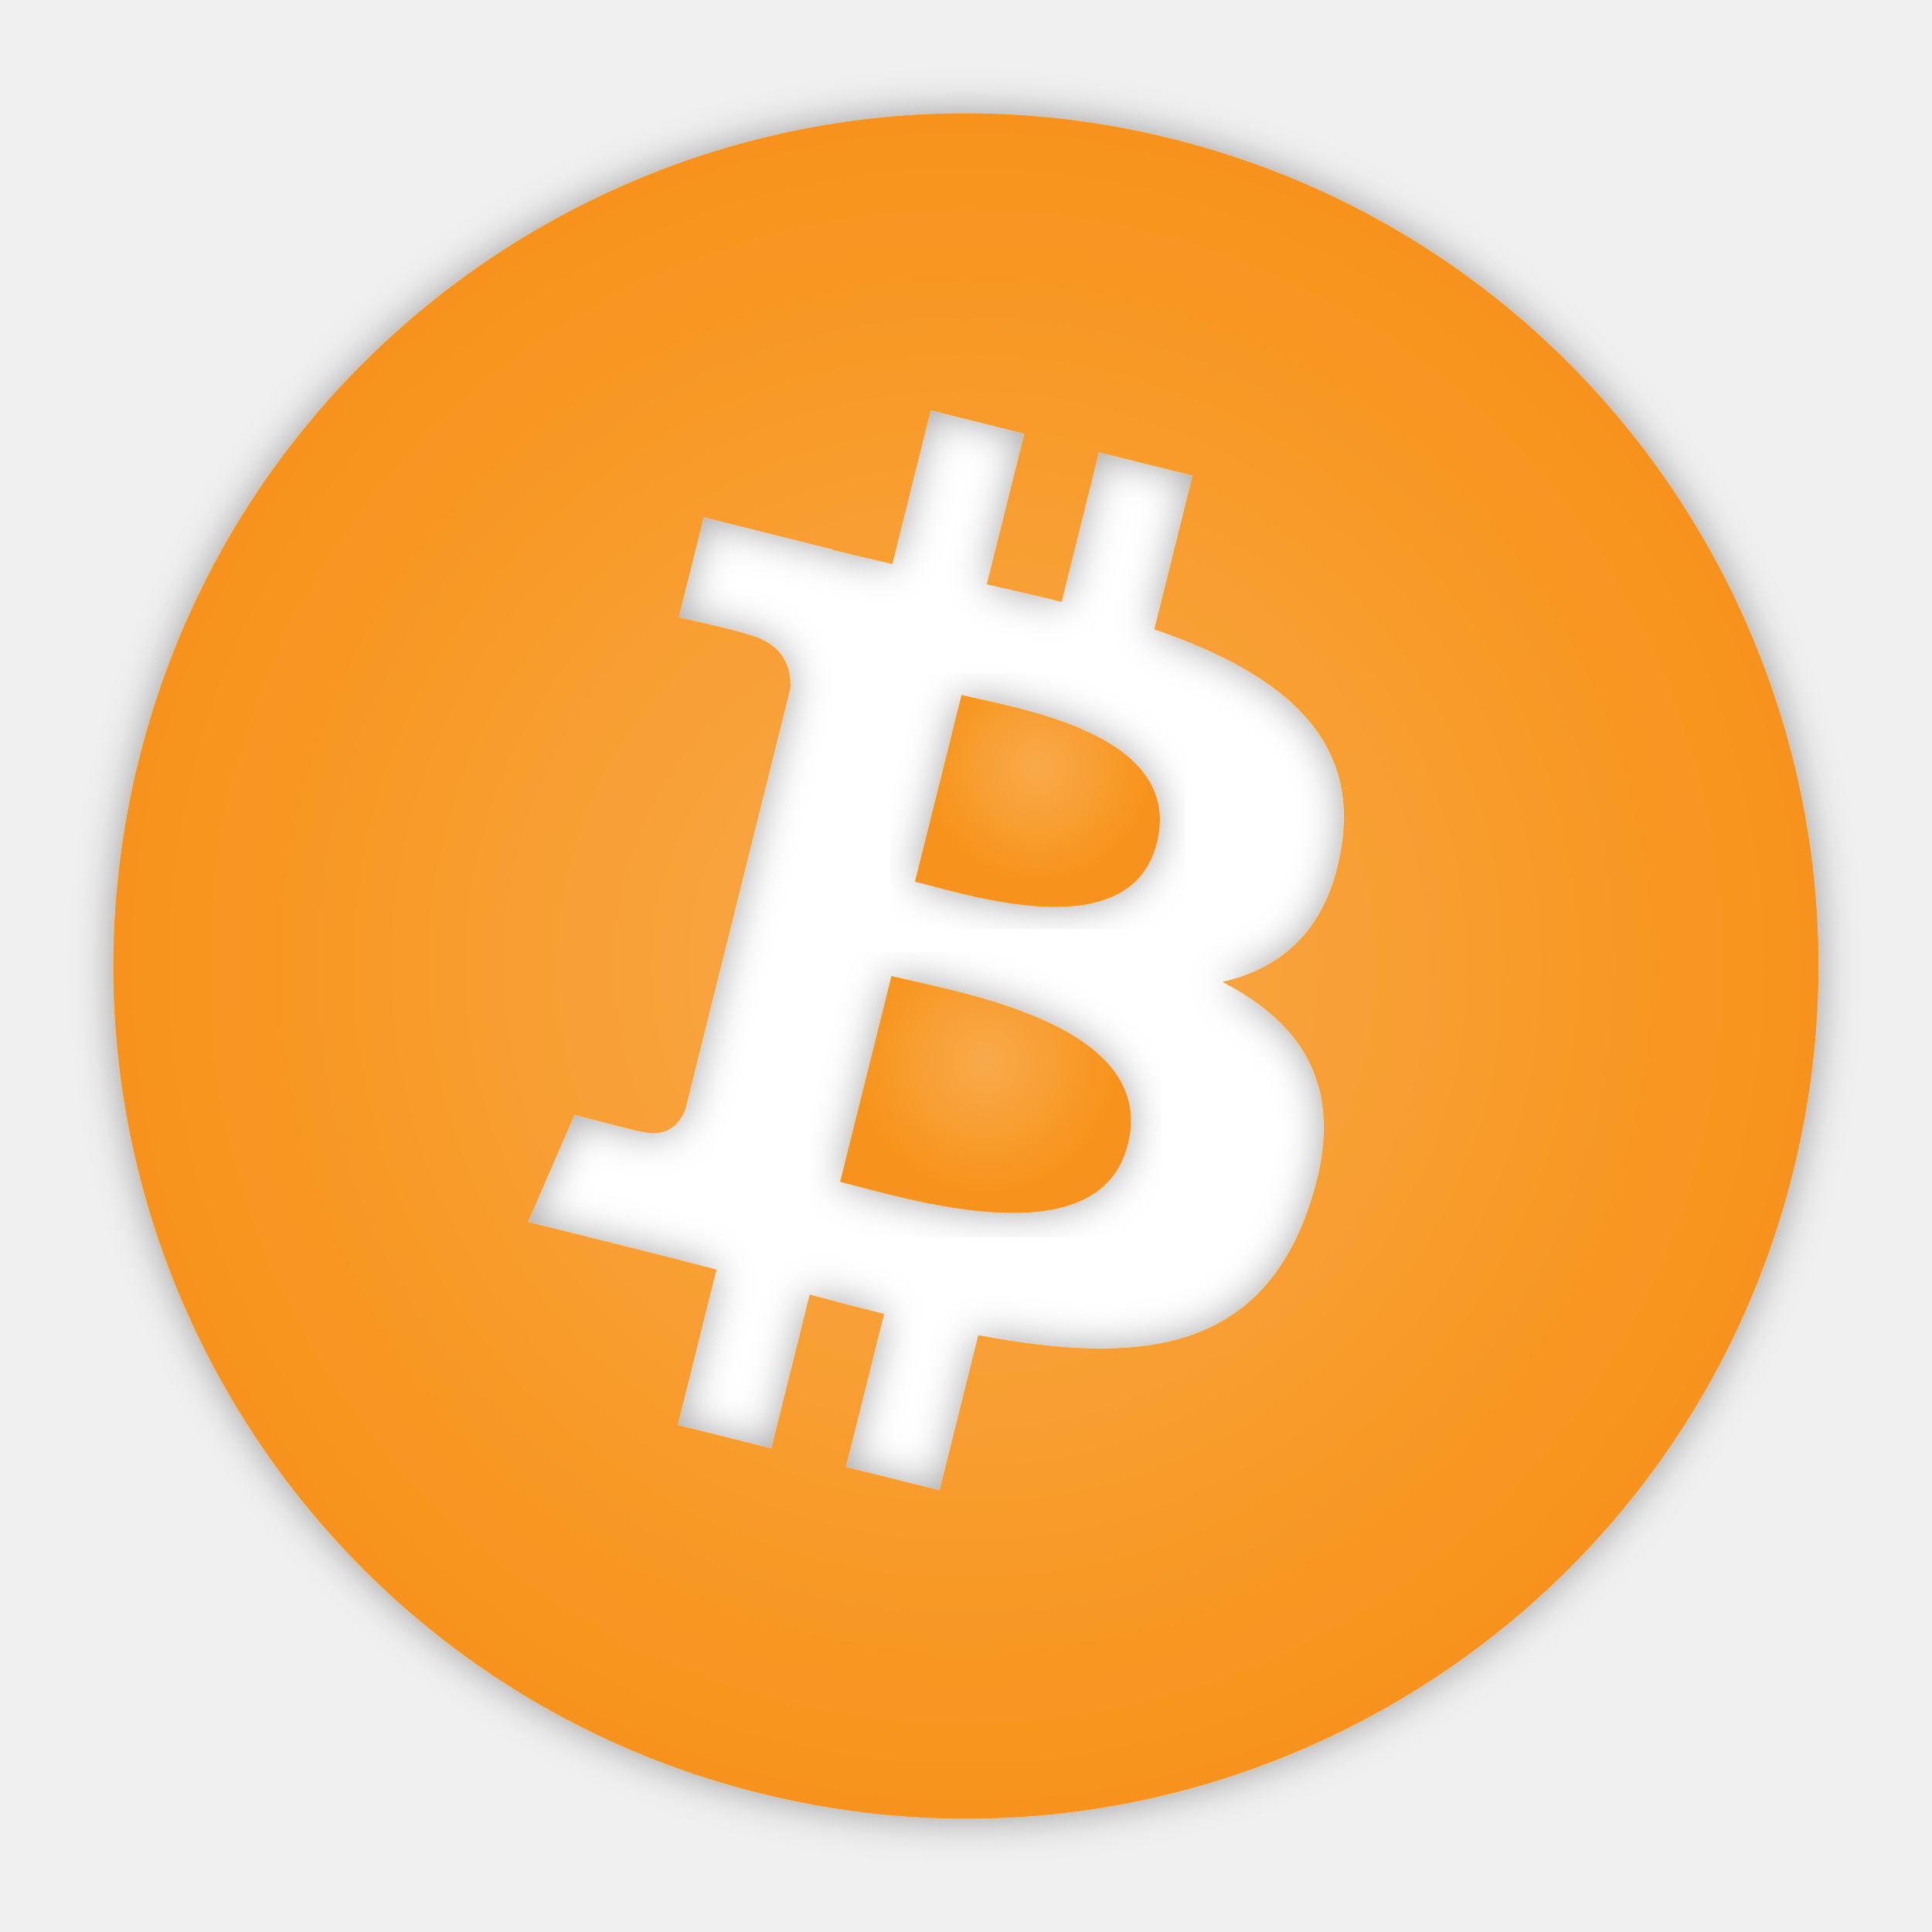
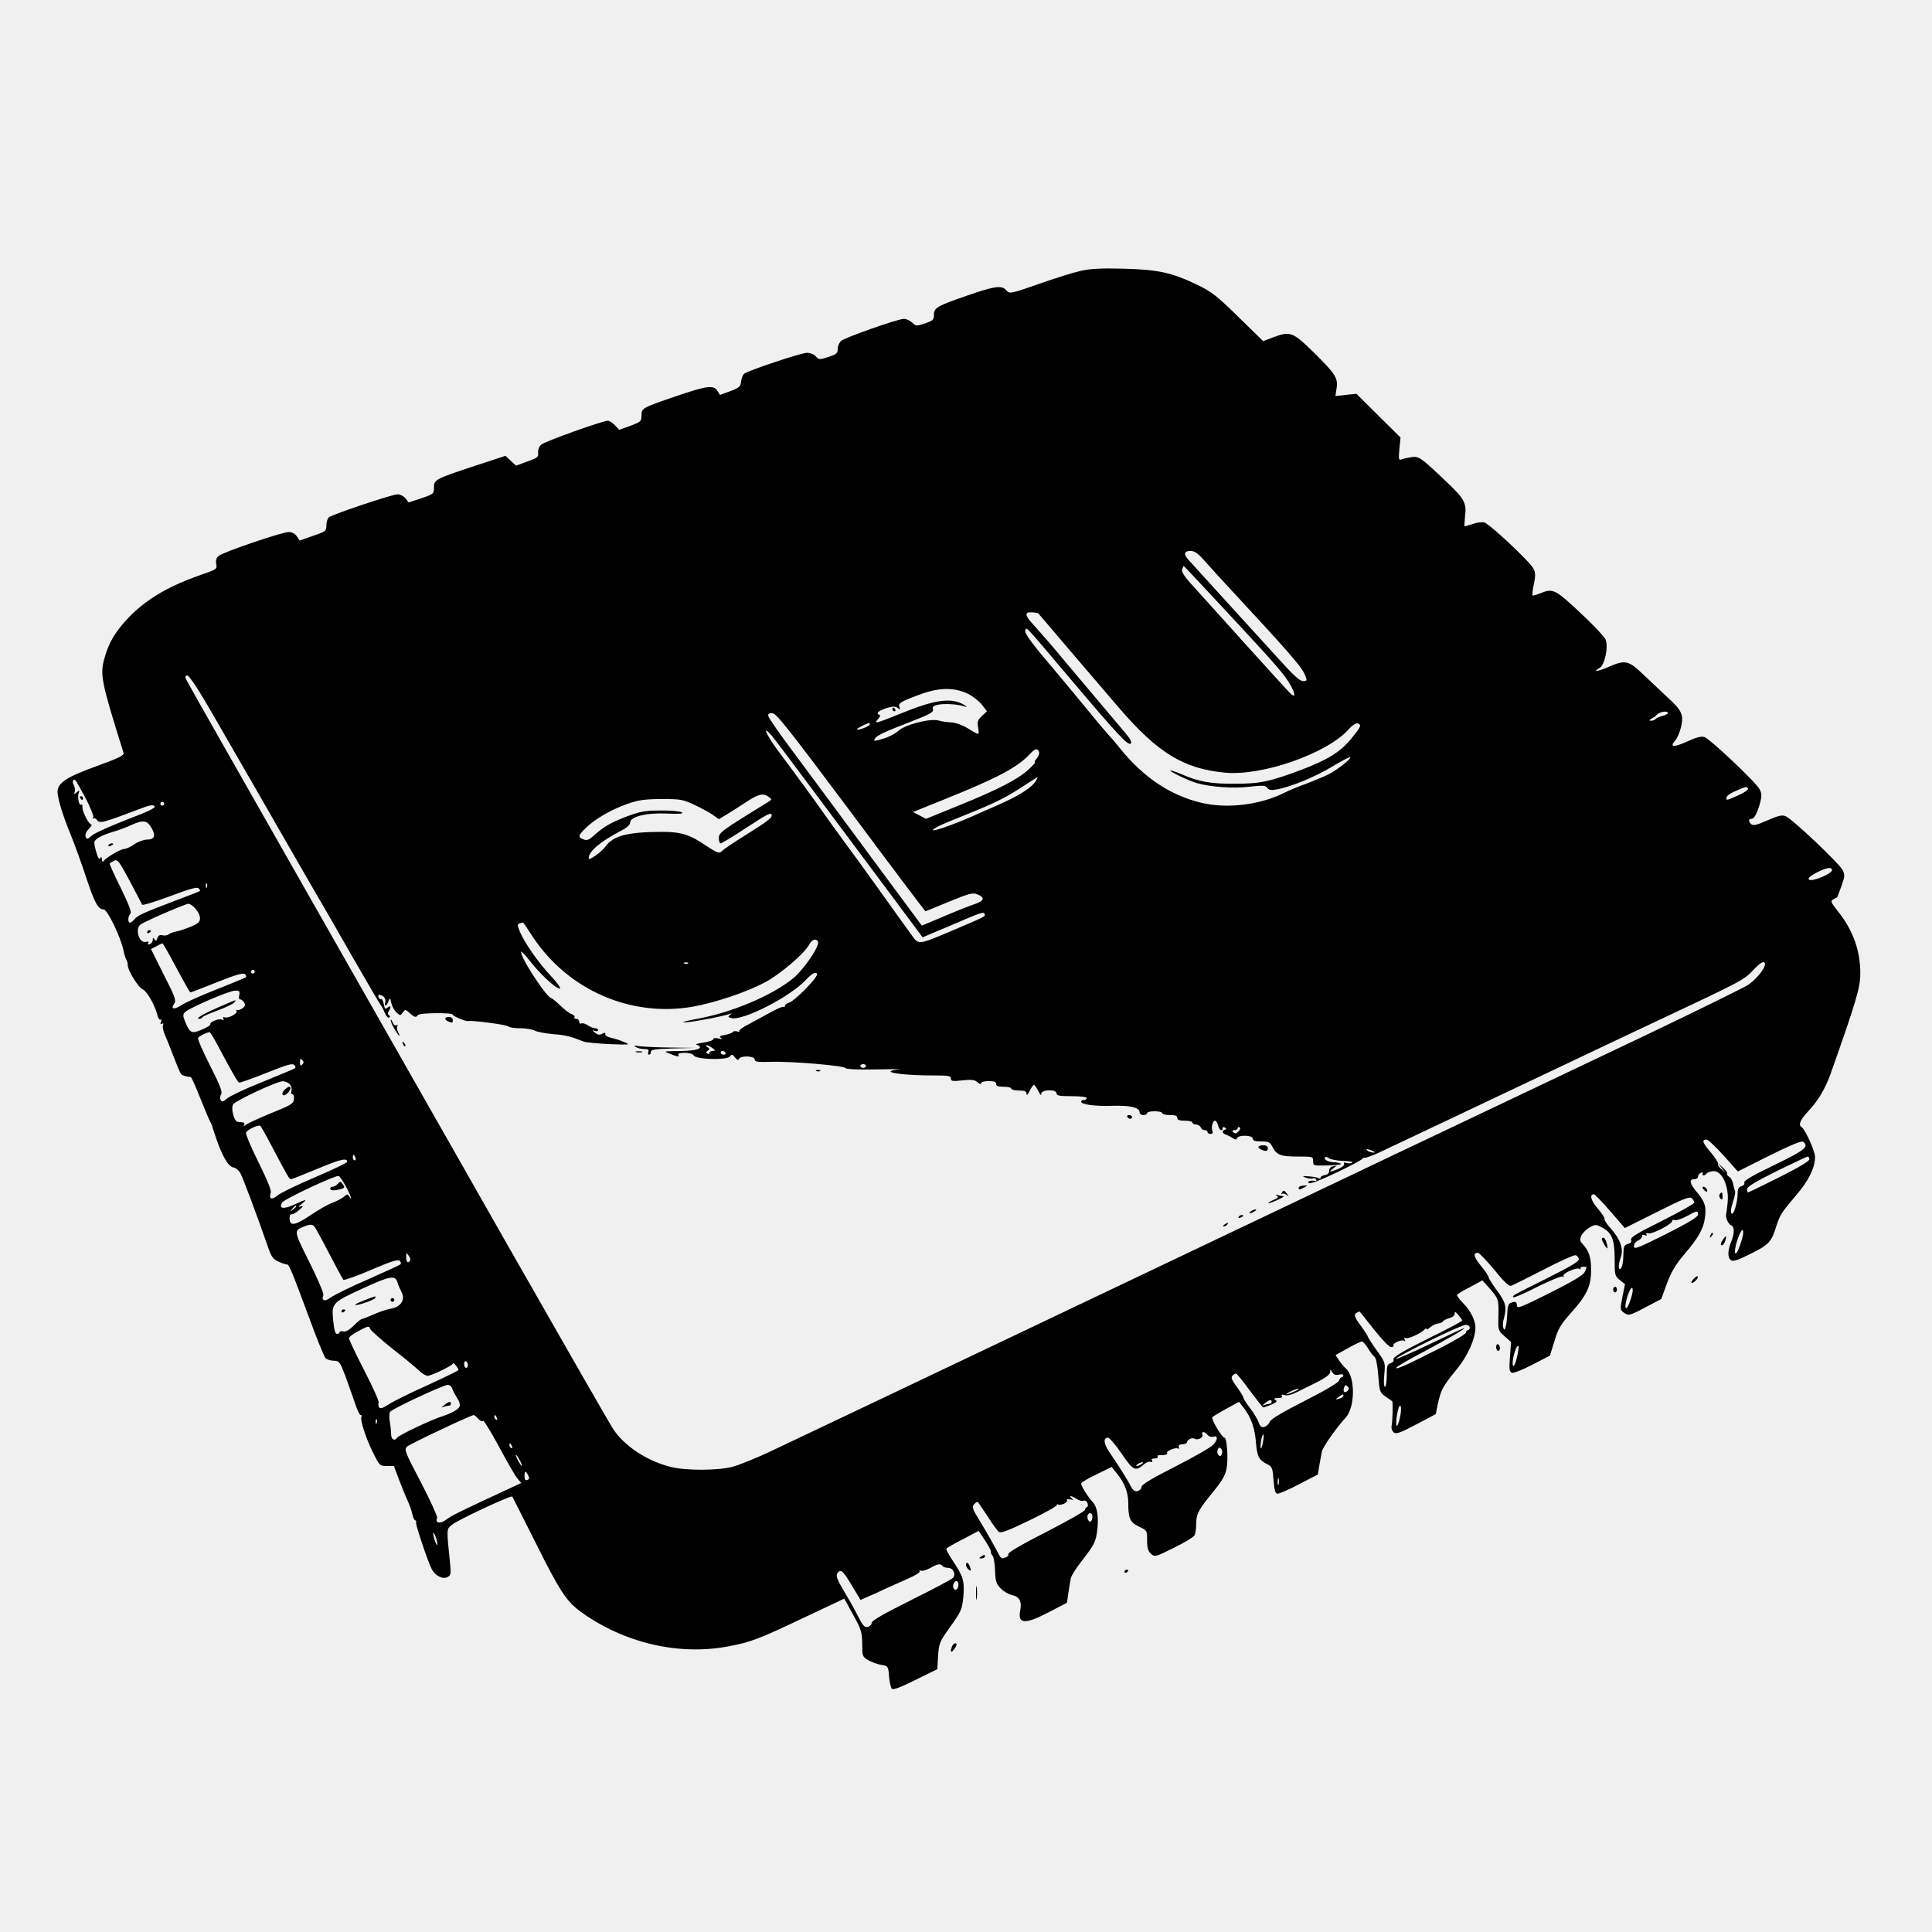
- <svg xmlns="http://www.w3.org/2000/svg" version="1.1" id="svg2" x="0px" y="0px" width="1024px" height="1024px" viewBox="-34 -34 580 580" enable-background="new 0 0 1024 1024" xml:space="preserve">
-   <filter id="dropShadowAlpha">
-     <feColorMatrix result="matrixOut" in="SourceAlpha" type="saturate" values="0.1" />
-     <feGaussianBlur in="matrixOut" result="blur-out" stdDeviation="6" />
-     <feColorMatrix in="blur-out" result="color-out" type="matrix" values="0 0 0 0   0                 0 0 0 0   0                  0 0 0 0   0                  0 0 0 0.35 0" />
-     <feBlend in="SourceGraphic" in2="color-out" mode="normal" />
-   </filter>
-   <g>
-     <circle cx="255" cy="255" r="200" stroke-width="2" fill="white" />
-     <radialGradient id="innerBtop" cx="277.49" cy="196.441" r="34.397" gradientUnits="userSpaceOnUse">
-       <stop offset="0" style="stop-color:#F9AA4B" />
-       <stop offset="1" style="stop-color:#F7931A" />
-     </radialGradient>
-     <path fill="url(#innerBtop)" filter="url(#dropShadowAlpha)" d="M254.647,174.6l-13.983,56.08c15.855,3.951,64.735,20.071,72.656-11.656    C321.568,185.928,270.503,178.552,254.647,174.6z" />
-     <radialGradient id="innerBbottom" cx="261.915" cy="284.567" r="39.838" gradientUnits="userSpaceOnUse">
-       <stop offset="0" style="stop-color:#F9AA4B" />
-       <stop offset="1" style="stop-color:#F7931A" />
-     </radialGradient>
-     <path fill="url(#innerBbottom)" filter="url(#dropShadowAlpha)" d="M233.608,258.984l-15.425,61.832c19.04,4.729,77.769,23.584,86.448-11.296    C313.703,273.144,252.647,263.736,233.608,258.984z" />
-     <radialGradient id="coinShape" cx="256.028" cy="256.003" r="255.988" gradientUnits="userSpaceOnUse">
-       <stop offset="0" style="stop-color:#F9AA4B" />
-       <stop offset="1" style="stop-color:#F7931A" />
-     </radialGradient>
-     <path fill="url(#coinShape)" filter="url(#dropShadowAlpha)" d="M317.871,7.656c-137.12-34.192-276.024,49.28-310.2,186.44    c-34.208,137.136,49.256,276.048,186.36,310.24c137.16,34.199,276.063-49.265,310.256-186.408    C538.479,180.776,455.023,41.848,317.871,7.656z M368.807,219.528c-3.688,24.936-17.512,37.008-35.864,41.24    c25.2,13.12,38.024,33.239,25.809,68.12c-15.16,43.319-51.176,46.976-99.072,37.912l-11.624,46.584l-28.088-7l11.472-45.96    c-7.279-1.809-14.72-3.729-22.384-5.809l-11.512,46.177l-28.056-7l11.624-46.673c-6.561-1.68-13.225-3.464-20.024-5.168    l-36.552-9.111l13.943-32.152c0,0,20.696,5.504,20.416,5.096c7.952,1.969,11.48-3.216,12.872-6.672l18.368-73.64l0.048-0.2    l13.104-52.568c0.344-5.968-1.712-13.496-13.088-16.336c0.439-0.296-20.4-5.072-20.4-5.072l7.472-30l38.736,9.673l-0.032,0.144    c5.824,1.448,11.824,2.824,17.937,4.216L245.423,89.2l28.072,7l-11.28,45.224c7.536,1.721,15.12,3.456,22.504,5.297l11.2-44.929    l28.088,7l-11.504,46.145C347.967,167.152,373.904,185.464,368.807,219.528z" />
+ <svg xmlns="http://www.w3.org/2000/svg" version="1.0" width="1024pt" height="1024pt" viewBox="0 0 1024 1024" preserveAspectRatio="xMidYMid meet">
+   <g transform="translate(0,1024) scale(0.1,-0.1)" fill="#000000" stroke="none">
+     <path d="M5727 8804 c-37 -8 -137 -39 -221 -69 -151 -53 -155 -53 -172 -34 -25 28 -58 24 -206 -27 -162 -56 -178 -65 -178 -103 0 -26 -6 -31 -47 -45 -45 -15 -48 -15 -68 4 -12 11 -31 20 -44 20 -32 0 -313 -99 -333 -117 -10 -9 -18 -28 -18 -43 0 -23 -7 -28 -49 -42 -47 -15 -51 -15 -67 3 -9 11 -30 19 -47 19 -31 0 -312 -94 -333 -111 -7 -6 -14 -24 -16 -41 -3 -27 -9 -33 -57 -51 l-55 -20 -14 22 c-21 31 -54 27 -216 -28 -184 -63 -186 -64 -186 -104 0 -30 -4 -33 -59 -54 l-59 -21 -23 24 c-12 13 -29 24 -37 24 -28 0 -336 -110 -354 -127 -11 -9 -17 -27 -16 -42 3 -23 -3 -28 -57 -47 l-60 -22 -28 26 -28 26 -162 -53 c-211 -70 -217 -73 -217 -115 0 -33 -2 -35 -67 -57 l-67 -22 -17 22 c-9 11 -28 21 -42 21 -28 0 -345 -106 -364 -122 -7 -6 -13 -25 -13 -42 0 -30 -3 -33 -71 -56 l-71 -25 -15 23 c-10 14 -26 22 -43 22 -36 0 -350 -107 -372 -127 -12 -10 -15 -24 -12 -43 6 -26 3 -28 -87 -59 -171 -60 -286 -129 -380 -227 -67 -71 -102 -129 -124 -208 -27 -91 -19 -127 100 -507 4 -12 -25 -27 -141 -69 -152 -55 -197 -83 -208 -124 -7 -28 21 -125 71 -246 19 -47 55 -145 79 -219 45 -136 64 -171 93 -171 20 0 91 -146 106 -220 4 -19 10 -39 14 -45 4 -5 8 -19 8 -31 2 -31 56 -118 81 -129 22 -10 64 -84 77 -138 4 -15 11 -24 16 -21 5 3 6 -3 2 -12 -4 -12 -3 -15 5 -10 8 4 10 2 6 -8 -3 -8 1 -30 9 -48 8 -18 29 -71 47 -118 18 -47 36 -89 40 -93 6 -7 25 -13 51 -16 4 -1 26 -49 49 -108 24 -60 48 -117 54 -128 6 -11 11 -22 11 -25 0 -3 11 -34 23 -70 32 -92 63 -144 90 -148 12 -2 29 -16 37 -32 14 -26 92 -235 147 -394 17 -49 26 -61 57 -74 20 -9 39 -15 43 -14 9 2 28 -43 113 -273 42 -115 83 -216 90 -223 6 -7 26 -14 43 -14 30 -1 33 -5 61 -77 15 -42 38 -106 51 -144 12 -37 26 -67 31 -67 6 0 8 -4 5 -8 -9 -15 21 -109 59 -187 37 -74 38 -75 75 -75 l38 0 27 -73 c15 -39 36 -91 47 -114 10 -23 21 -54 24 -70 3 -15 9 -30 15 -31 5 -2 7 -7 4 -11 -4 -8 64 -213 84 -249 18 -34 58 -54 82 -41 18 9 20 17 15 67 -20 197 -20 185 10 211 27 23 312 157 319 149 1 -1 58 -113 125 -247 126 -253 163 -310 240 -365 229 -165 518 -232 781 -182 118 22 162 39 404 154 l210 99 47 -86 c43 -78 47 -92 48 -154 0 -64 1 -68 31 -86 17 -10 48 -21 68 -25 38 -6 39 -6 43 -61 3 -31 9 -60 15 -66 7 -7 47 8 125 47 l116 57 4 71 c5 68 8 75 66 156 57 80 61 89 68 157 7 83 0 107 -57 192 -21 31 -35 59 -33 63 3 4 42 27 88 50 l83 44 34 -51 c18 -27 32 -54 31 -59 -2 -4 2 -14 9 -22 6 -7 12 -43 13 -79 2 -56 6 -69 30 -94 15 -16 43 -32 62 -36 37 -7 51 -34 41 -83 -14 -70 27 -72 148 -9 l100 52 8 55 c5 30 10 65 13 76 2 12 28 53 57 90 69 89 75 101 83 167 8 67 -1 122 -24 145 -22 22 -62 86 -62 99 0 5 36 27 81 48 l81 40 31 -39 c38 -48 57 -97 57 -152 0 -82 9 -102 56 -125 44 -21 44 -21 44 -73 0 -41 5 -57 20 -71 20 -18 23 -18 121 31 56 27 105 57 110 66 5 9 9 36 9 60 0 54 12 76 90 171 48 59 65 88 71 124 10 51 2 163 -11 163 -14 0 -73 101 -64 109 5 5 39 25 75 45 l66 36 26 -33 c39 -52 58 -106 64 -184 6 -75 16 -93 66 -117 19 -10 23 -22 27 -81 4 -52 9 -70 20 -72 8 -1 60 21 115 50 l100 52 8 50 c5 28 11 60 13 71 4 23 78 128 126 180 50 53 52 212 4 258 -13 11 -30 33 -40 47 l-17 27 65 36 c35 20 69 36 74 36 6 0 21 -17 33 -37 13 -21 28 -41 35 -45 7 -5 15 -46 19 -98 7 -86 8 -91 39 -112 17 -12 33 -23 35 -25 5 -3 2 -100 -3 -130 -3 -12 2 -27 11 -35 13 -10 32 -4 119 42 l104 55 11 55 c16 73 26 92 98 180 61 74 101 164 101 225 0 37 -27 90 -65 128 -20 20 -34 40 -32 44 3 5 34 24 70 42 l64 35 34 -38 c51 -57 53 -64 51 -149 -2 -78 -2 -79 32 -109 l35 -31 -6 -78 c-5 -66 -3 -79 10 -85 9 -3 56 15 109 43 l93 48 24 77 c20 67 33 88 88 150 84 93 107 143 106 229 0 66 -11 98 -44 135 -16 17 -17 24 -7 46 7 14 27 33 44 43 29 16 34 16 63 0 54 -27 69 -64 69 -167 0 -87 1 -91 27 -112 l28 -22 -14 -68 c-12 -64 -12 -69 6 -82 26 -19 30 -19 120 29 l80 42 30 82 c22 60 45 99 88 150 77 89 106 140 113 196 9 61 1 87 -41 137 -40 47 -44 70 -15 70 11 0 20 6 20 14 0 8 7 17 16 20 8 3 12 2 9 -4 -3 -6 -2 -10 4 -10 5 0 12 4 15 9 3 5 17 11 31 13 49 10 90 -75 82 -165 -3 -29 -7 -57 -8 -62 -5 -17 11 -53 26 -59 19 -7 19 -44 0 -89 -18 -45 -19 -81 -2 -95 10 -9 29 -4 73 17 123 58 140 73 164 147 25 78 26 79 110 179 66 76 100 146 100 203 0 31 -52 146 -71 158 -19 11 -8 38 34 83 53 56 91 120 119 198 136 385 158 458 158 533 0 124 -39 231 -121 333 -36 46 -38 52 -22 60 10 6 19 11 21 12 1 1 11 28 22 59 18 51 19 59 6 85 -19 36 -269 273 -302 285 -19 8 -39 3 -96 -22 -54 -24 -74 -29 -85 -21 -17 15 -17 29 0 29 15 0 31 29 47 89 8 32 8 46 -4 68 -18 36 -261 265 -291 276 -17 6 -42 0 -90 -22 -72 -33 -98 -32 -67 3 11 11 25 44 32 73 15 64 4 89 -72 157 -29 27 -85 80 -124 117 -83 80 -99 83 -189 44 -54 -24 -89 -29 -48 -6 28 14 49 112 33 151 -6 15 -67 80 -136 144 -133 124 -143 129 -211 101 -20 -8 -38 -13 -40 -11 -3 2 0 29 7 60 9 45 9 60 -3 83 -19 37 -232 236 -260 244 -12 3 -39 0 -61 -8 -21 -7 -41 -13 -43 -13 -2 0 -1 24 2 54 9 69 -3 92 -97 181 -138 131 -147 138 -187 132 -20 -3 -43 -8 -53 -12 -14 -6 -16 0 -11 55 l6 61 -117 116 -117 116 -56 -6 -55 -6 6 40 c9 55 -6 78 -122 192 -111 109 -124 113 -217 78 l-50 -19 -131 128 c-113 111 -143 134 -215 169 -139 67 -211 82 -394 87 -118 3 -178 0 -228 -12z m648 -1526 c21 -24 59 -65 84 -93 391 -422 442 -480 460 -528 9 -24 8 -27 -11 -27 -20 0 -49 27 -143 131 -22 24 -132 145 -245 269 -113 124 -213 234 -222 244 -26 29 -22 46 11 46 21 0 38 -11 66 -42z m118 -271 c231 -249 250 -270 301 -332 54 -65 89 -147 49 -114 -9 8 -113 122 -232 254 -119 132 -234 260 -257 285 -77 83 -94 108 -88 124 3 9 7 16 8 16 2 0 100 -105 219 -233z m-989 -19 c22 -26 345 -405 428 -501 204 -237 341 -321 558 -342 197 -20 541 100 657 228 20 23 40 36 49 33 22 -8 18 -17 -33 -80 -59 -72 -126 -113 -265 -166 -169 -63 -219 -74 -353 -74 -128 -1 -193 11 -284 51 -30 13 -56 21 -58 19 -5 -5 101 -56 142 -67 70 -20 191 -29 275 -19 73 8 87 8 97 -6 8 -11 20 -14 50 -8 75 13 205 67 294 121 50 30 93 52 95 50 8 -8 -66 -66 -114 -91 -26 -13 -80 -35 -119 -50 -40 -14 -91 -35 -114 -47 -128 -65 -305 -87 -441 -54 -166 39 -309 136 -433 290 -22 28 -45 55 -51 60 -6 6 -65 75 -130 155 -66 80 -129 156 -141 170 -140 164 -184 223 -179 237 8 20 -17 48 245 -262 248 -293 301 -349 314 -336 7 7 -3 26 -26 53 -20 24 -80 95 -134 159 -54 64 -143 170 -198 235 -54 66 -121 142 -147 171 -46 50 -54 64 -43 75 6 5 55 2 59 -4z m-4393 -505 c56 -98 142 -245 189 -328 48 -82 142 -247 210 -365 68 -118 144 -251 170 -295 26 -44 112 -192 190 -330 79 -137 146 -252 150 -255 3 -3 12 -20 19 -37 7 -18 18 -30 23 -27 7 4 6 9 0 13 -7 4 -8 12 -2 21 15 23 12 34 -5 20 -13 -11 -16 -8 -21 19 -4 17 -10 29 -14 26 -4 -3 -10 2 -14 10 -3 8 0 14 6 12 22 -4 35 -21 30 -39 -6 -26 7 -22 17 5 8 21 9 20 15 -9 4 -18 16 -40 27 -50 20 -18 21 -18 34 0 13 17 14 17 36 -3 25 -23 35 -26 44 -11 7 12 185 14 185 2 0 -8 70 -37 82 -34 19 5 203 -19 212 -28 6 -6 34 -10 64 -10 29 0 63 -6 75 -12 12 -7 56 -15 97 -19 67 -5 91 -11 165 -40 11 -4 72 -10 135 -13 109 -4 113 -4 80 10 -19 9 -51 19 -70 23 -19 4 -34 13 -32 20 2 9 -3 9 -16 2 -14 -8 -24 -6 -38 5 -17 14 -17 15 -1 10 9 -3 17 -1 17 4 0 6 -7 10 -15 10 -9 0 -27 7 -40 16 -13 9 -29 13 -35 9 -5 -3 -10 1 -10 9 0 9 -7 16 -16 16 -8 0 -13 4 -9 9 3 5 -4 12 -15 16 -11 3 -38 24 -61 46 -22 21 -44 39 -47 39 -25 1 -174 232 -159 246 2 2 24 -21 47 -51 52 -67 136 -145 157 -145 9 0 -11 28 -46 66 -68 72 -141 177 -166 237 -14 34 -14 38 0 43 9 4 17 5 19 3 2 -2 26 -38 53 -79 187 -279 518 -422 843 -366 122 22 283 76 384 129 81 43 210 153 235 201 15 27 35 34 46 16 13 -21 -74 -148 -132 -196 -112 -91 -325 -181 -508 -214 -55 -10 -86 -19 -69 -19 30 -1 196 30 239 44 16 5 17 5 5 -4 -13 -9 -12 -11 2 -16 56 -22 319 112 403 205 30 33 55 44 55 25 0 -21 -118 -140 -147 -149 -13 -4 -23 -12 -23 -18 0 -6 -3 -8 -6 -5 -4 4 -32 -8 -63 -25 -31 -17 -84 -46 -118 -64 -34 -17 -59 -35 -55 -40 4 -4 -1 -4 -10 -1 -10 3 -20 2 -23 -2 -2 -5 -21 -12 -42 -16 -28 -5 -33 -9 -22 -16 10 -7 6 -8 -13 -3 -17 4 -28 2 -28 -4 0 -6 -24 -14 -52 -18 -29 -4 -45 -9 -35 -12 9 -2 17 -7 17 -12 0 -13 -40 -20 -120 -21 -74 -1 -74 -1 -40 -14 43 -17 53 -18 45 -5 -4 6 10 10 34 10 24 0 43 -6 48 -14 12 -22 173 -26 191 -6 10 13 14 13 28 -5 11 -14 18 -16 21 -7 7 18 83 16 83 -3 0 -13 15 -15 83 -13 108 4 390 -20 398 -33 4 -6 65 -9 165 -7 87 2 140 2 117 0 -24 -2 -43 -7 -43 -11 0 -11 104 -21 221 -21 85 0 99 -2 99 -16 0 -15 9 -16 62 -10 49 5 65 3 80 -11 11 -9 18 -11 18 -5 0 7 16 12 40 12 29 0 40 -4 40 -15 0 -11 11 -15 40 -15 22 0 40 -4 40 -10 0 -5 18 -10 40 -10 31 0 40 -4 41 -17 0 -12 6 -6 16 15 9 17 19 32 23 32 4 0 14 -15 23 -32 10 -21 16 -27 16 -15 1 23 81 25 81 2 0 -12 16 -15 80 -15 47 0 80 -4 80 -10 0 -5 -7 -10 -15 -10 -8 0 -15 -4 -15 -9 0 -15 72 -25 165 -22 95 3 145 -9 145 -34 0 -8 9 -15 20 -15 11 0 20 5 20 10 0 6 18 10 40 10 22 0 40 -4 40 -10 0 -5 18 -10 40 -10 29 0 40 -4 40 -15 0 -11 11 -15 40 -15 22 0 40 -4 40 -10 0 -5 9 -10 19 -10 10 0 21 -7 25 -15 3 -8 12 -15 21 -15 8 0 15 -4 15 -10 0 -5 7 -10 16 -10 11 0 14 5 10 16 -8 20 2 54 14 54 6 0 12 -11 16 -25 6 -25 24 -35 24 -14 0 5 5 7 12 3 9 -6 9 -9 0 -12 -17 -5 -15 -19 6 -26 9 -3 25 -11 36 -18 15 -10 20 -10 23 0 7 18 83 16 83 -3 0 -11 12 -15 45 -15 39 0 46 -3 60 -30 22 -42 43 -50 134 -50 79 0 81 0 81 -25 0 -24 1 -24 79 -22 43 1 74 5 68 9 -7 4 -23 8 -37 8 -29 0 -58 16 -47 26 3 4 13 2 21 -5 8 -6 41 -13 74 -14 33 -1 55 -5 49 -9 -7 -4 -20 -5 -31 -2 -12 4 -16 2 -12 -5 4 -6 -9 -17 -30 -26 -46 -19 -55 -19 -29 1 l20 16 -20 -4 c-12 -2 -20 -11 -20 -23 0 -13 -8 -21 -22 -23 -13 -2 -23 -8 -23 -13 0 -6 -5 -7 -10 -4 -6 4 -29 8 -53 10 -35 3 -38 2 -18 -6 14 -5 30 -8 38 -5 7 3 15 1 18 -5 4 -5 3 -9 -2 -8 -25 4 -46 -2 -37 -11 7 -7 56 12 154 58 79 38 140 71 134 74 -5 3 -3 3 5 1 7 -2 43 11 80 28 36 17 109 52 161 76 127 60 585 277 840 398 113 54 329 156 480 227 442 208 454 214 503 267 30 32 50 46 58 40 19 -11 -31 -81 -84 -118 -24 -16 -273 -138 -553 -272 -751 -357 -909 -432 -1124 -534 -107 -51 -292 -138 -410 -195 -508 -242 -2939 -1399 -3080 -1465 -85 -41 -183 -80 -216 -89 -80 -21 -250 -21 -329 -1 -126 32 -242 108 -304 199 -15 22 -261 451 -546 951 -871 1531 -1259 2213 -1492 2623 -123 216 -227 400 -230 408 -3 8 1 14 10 14 9 0 56 -70 118 -177z m4021 79 c25 -13 58 -39 73 -58 l26 -34 -27 -25 c-22 -21 -25 -30 -20 -60 4 -19 4 -35 0 -35 -4 0 -28 13 -55 30 -28 17 -64 30 -86 31 -21 1 -51 5 -68 10 -44 13 -180 -22 -214 -55 -15 -14 -49 -32 -76 -40 -53 -16 -58 -16 -47 0 10 16 52 36 177 84 123 48 136 55 129 75 -10 26 100 32 171 10 13 -4 11 -1 -5 9 -67 40 -152 29 -334 -45 -133 -54 -147 -58 -122 -30 13 15 14 20 4 24 -18 7 5 24 51 37 25 7 39 6 50 -3 12 -10 14 -9 8 5 -8 21 7 30 117 70 98 35 175 35 248 0z m3708 -101 c0 -5 -13 -12 -30 -16 -16 -4 -32 -11 -35 -16 -4 -5 -14 -9 -23 -9 -14 1 -14 2 3 12 11 6 22 14 25 18 12 17 60 25 60 11z m-4330 -526 c215 -289 393 -525 395 -525 1 0 58 23 125 51 110 45 126 49 152 38 41 -17 34 -35 -19 -52 -27 -9 -100 -38 -163 -65 l-114 -48 -189 255 c-104 141 -231 312 -281 380 -50 68 -147 198 -215 290 -68 91 -126 174 -128 184 -4 13 1 17 20 17 21 0 81 -76 417 -525z m100 466 c0 -10 -61 -34 -68 -27 -3 4 40 27 66 35 1 1 2 -3 2 -8z m-274 -386 c119 -159 292 -392 385 -516 l169 -227 149 63 c165 71 175 74 180 60 5 -12 3 -13 -164 -84 -189 -80 -185 -80 -221 -30 -16 22 -43 59 -59 82 -17 23 -74 103 -127 177 -53 74 -133 185 -178 245 -44 61 -93 128 -108 150 -28 41 -135 188 -242 331 -61 83 -83 137 -29 74 16 -19 126 -165 245 -325z m1171 240 c3 -9 -3 -25 -12 -35 -10 -11 -14 -20 -9 -20 4 0 -12 -18 -36 -40 -58 -52 -158 -104 -370 -190 l-172 -70 -34 18 -35 18 183 74 c263 106 373 164 437 234 28 30 39 32 48 11z m-19 -157 c-22 -35 -95 -80 -204 -127 -54 -24 -112 -49 -129 -57 -100 -44 -206 -81 -210 -74 -3 4 28 22 67 38 40 17 113 46 162 66 115 48 165 74 251 130 38 25 71 46 73 46 3 0 -2 -10 -10 -22z m-5033 -91 c25 -48 43 -93 39 -100 -4 -6 -4 -9 1 -5 4 4 14 0 20 -9 14 -19 31 -14 227 60 51 20 69 23 77 14 7 -9 -30 -27 -146 -71 -85 -33 -168 -70 -184 -83 -25 -22 -30 -23 -35 -8 -4 10 2 26 16 41 13 13 19 24 14 24 -13 0 -48 68 -47 91 1 11 -2 17 -7 14 -11 -7 -21 40 -13 62 6 16 5 16 -10 4 -15 -12 -17 -12 -11 2 3 8 1 24 -5 35 -11 20 -3 38 10 25 4 -5 28 -47 54 -96z m8810 53 c3 -5 -19 -21 -51 -35 -66 -29 -64 -29 -64 -12 0 7 21 23 48 34 57 25 59 26 67 13z m-5190 -44 c18 -13 17 -14 -6 -28 -247 -152 -259 -161 -259 -190 0 -15 4 -28 10 -28 5 0 61 34 124 75 130 85 146 93 146 73 0 -15 -23 -32 -165 -121 -43 -27 -85 -56 -93 -63 -19 -20 -26 -18 -90 24 -88 60 -133 73 -236 73 -182 -1 -255 -20 -298 -79 -20 -28 -88 -76 -88 -62 0 37 58 87 168 145 34 17 52 34 52 45 0 32 86 53 196 48 69 -3 89 -1 77 7 -10 5 -61 10 -113 9 -81 0 -107 -5 -177 -31 -85 -32 -126 -56 -178 -104 -24 -21 -35 -25 -52 -18 -31 11 -29 21 12 61 49 47 130 95 217 126 62 22 90 26 183 27 104 0 114 -2 178 -32 38 -18 82 -42 98 -54 l29 -21 43 26 c23 14 69 43 102 65 65 43 91 49 120 27z m-3205 -36 c0 -5 -4 -10 -10 -10 -5 0 -10 5 -10 10 0 6 5 10 10 10 6 0 10 -4 10 -10z m-67 -128 c24 -41 16 -62 -23 -62 -17 0 -48 -11 -68 -25 -20 -14 -45 -25 -55 -25 -18 0 -96 -46 -109 -65 -4 -5 -8 -1 -8 10 0 14 -3 16 -8 7 -6 -9 -12 0 -20 26 -7 22 -12 47 -12 55 0 19 34 39 105 60 28 8 70 24 95 36 59 26 80 23 103 -17z m-50 -407 c2 -5 68 15 146 44 106 40 145 51 153 43 7 -7 10 -13 7 -15 -2 -2 -67 -27 -144 -56 -157 -60 -186 -73 -204 -95 -8 -9 -17 -16 -22 -16 -13 0 -11 34 2 47 8 8 -7 46 -51 137 -35 70 -61 128 -59 130 2 2 13 8 24 14 18 9 25 0 82 -106 34 -65 64 -121 66 -127z m8957 183 c0 -19 -108 -64 -122 -50 -7 7 4 18 38 36 54 28 84 33 84 14z m-8613 -90 c-3 -8 -6 -5 -6 6 -1 11 2 17 5 13 3 -3 4 -12 1 -19z m-61 -114 c13 -14 24 -36 24 -50 0 -20 -9 -29 -47 -45 -27 -11 -61 -23 -78 -26 -16 -3 -36 -10 -42 -16 -7 -5 -22 -7 -33 -4 -13 3 -21 -1 -26 -15 -5 -16 -8 -18 -15 -7 -7 11 -9 11 -9 -2 0 -9 -7 -20 -16 -23 -10 -4 -13 -2 -8 6 5 7 0 9 -13 6 -35 -9 -59 67 -29 91 19 16 237 110 255 111 7 0 24 -11 37 -26z m-101 -314 c38 -71 71 -130 74 -130 3 0 67 24 141 54 97 39 139 51 148 43 7 -6 9 -13 5 -17 -4 -3 -74 -32 -155 -64 -82 -32 -164 -69 -184 -82 -39 -27 -62 -24 -41 6 12 17 6 35 -55 154 l-68 136 28 14 c15 9 30 15 33 16 3 0 36 -58 74 -130z m2712 24 c-3 -3 -12 -4 -19 -1 -8 3 -5 6 6 6 11 1 17 -2 13 -5z m-2297 -44 c0 -5 -4 -10 -10 -10 -5 0 -10 5 -10 10 0 6 5 10 10 10 6 0 10 -4 10 -10z m-82 -125 c-3 -13 -1 -23 4 -22 6 1 15 -6 21 -15 9 -14 8 -20 -8 -32 -11 -8 -24 -12 -29 -9 -5 4 -6 1 -2 -5 8 -13 -43 -41 -63 -34 -8 3 -11 0 -7 -7 5 -7 1 -9 -9 -5 -18 7 -67 -15 -60 -26 2 -3 -18 -16 -45 -27 -55 -24 -64 -19 -90 45 -11 28 -11 36 1 48 23 22 231 112 263 113 25 1 28 -2 24 -24z m-115 -264 c84 -157 106 -196 115 -199 5 -1 71 22 146 52 112 45 137 52 147 40 9 -11 6 -16 -12 -23 -13 -6 -91 -38 -174 -72 -82 -33 -160 -70 -173 -82 -19 -17 -25 -19 -32 -8 -5 8 -4 21 2 31 8 13 -5 46 -59 153 -38 75 -67 141 -63 146 5 9 45 29 61 30 3 1 22 -30 42 -68z m2623 -16 c17 -13 17 -14 2 -15 -10 0 -18 -5 -18 -11 0 -5 -5 -7 -11 -3 -8 4 -7 9 2 15 12 8 11 11 -1 19 -8 5 -10 10 -4 10 5 0 19 -7 30 -15z m69 -25 c3 -5 -1 -10 -9 -10 -9 0 -16 5 -16 10 0 6 4 10 9 10 6 0 13 -4 16 -10z m-2243 -62 c-9 -9 -12 -7 -12 12 0 19 3 21 12 12 9 -9 9 -15 0 -24z m2988 -8 c0 -5 -7 -10 -15 -10 -8 0 -15 5 -15 10 0 6 7 10 15 10 8 0 15 -4 15 -10z m-3055 -96 c9 -9 13 -24 10 -35 -4 -11 -2 -19 5 -19 6 0 10 -12 8 -26 -3 -24 -16 -32 -121 -74 -65 -27 -125 -54 -134 -62 -12 -9 -15 -9 -9 0 4 7 2 12 -6 13 -7 1 -20 2 -28 3 -19 1 -38 72 -24 93 12 19 230 121 261 122 12 1 29 -6 38 -15z m-100 -319 c92 -174 98 -185 107 -185 5 0 68 25 140 55 123 51 158 60 158 37 0 -5 -77 -42 -171 -82 -94 -40 -183 -83 -199 -97 -30 -25 -46 -18 -35 16 4 13 -19 68 -65 161 -39 78 -69 149 -66 157 7 16 68 45 77 35 3 -4 28 -47 54 -97z m5129 68 c-11 -12 -18 -13 -27 -4 -8 8 -7 11 6 11 9 0 17 5 17 11 0 5 5 7 10 4 6 -4 4 -12 -6 -22z m2571 -127 l76 -85 167 84 c120 59 171 80 180 73 31 -26 9 -44 -154 -123 -116 -56 -163 -83 -159 -93 3 -8 -3 -16 -15 -19 -14 -4 -20 -14 -20 -35 0 -48 -21 -121 -32 -110 -7 7 -4 28 7 61 9 28 14 54 11 59 -3 5 -7 21 -10 37 -3 16 -12 33 -21 38 -8 4 -13 12 -11 16 3 5 -7 19 -22 32 l-27 24 20 -25 20 -25 -22 19 c-13 10 -20 23 -17 27 3 5 -15 33 -40 63 -43 50 -48 66 -20 66 7 0 47 -38 89 -84z m-1860 24 c13 -6 15 -9 5 -9 -8 0 -22 4 -30 9 -18 12 -2 12 25 0z m-5391 -35 c3 -8 1 -15 -4 -15 -6 0 -10 7 -10 15 0 8 2 15 4 15 2 0 6 -7 10 -15z m7706 -10 c0 -9 -60 -45 -160 -95 -88 -44 -162 -80 -165 -80 -3 0 -5 8 -5 18 0 12 45 39 157 95 86 42 160 77 165 77 4 0 8 -7 8 -15z m-7758 -141 c25 -45 40 -88 18 -54 -8 12 -11 12 -27 -3 -11 -9 -37 -23 -59 -31 -22 -7 -74 -37 -117 -66 -83 -56 -112 -61 -112 -18 -1 14 4 24 10 22 5 -2 24 8 40 22 22 19 25 24 10 20 -17 -5 -16 -3 5 14 33 26 23 25 -41 -5 -57 -26 -84 -21 -63 12 11 18 282 145 299 140 6 -2 22 -26 37 -53z m6703 -134 l77 -89 170 85 c137 69 172 83 184 74 7 -7 14 -18 14 -24 0 -6 -76 -49 -170 -96 -134 -67 -169 -88 -165 -101 4 -11 -2 -19 -17 -22 -20 -6 -23 -13 -24 -62 0 -31 -6 -61 -12 -67 -16 -16 -16 17 -1 60 15 43 -4 96 -53 150 -21 23 -36 46 -34 51 3 5 -13 29 -35 55 -37 42 -46 76 -21 76 5 0 44 -40 87 -90z m-6965 26 c0 -2 -8 -10 -17 -17 -16 -13 -17 -12 -4 4 13 16 21 21 21 13z m7430 -43 c0 -13 -48 -42 -170 -104 -151 -75 -170 -83 -170 -64 0 11 10 25 23 30 12 6 21 16 20 23 -2 7 4 9 14 5 10 -4 14 -2 10 4 -5 7 0 9 11 6 21 -5 128 51 125 66 -1 5 5 7 15 4 9 -2 37 7 62 21 55 30 60 31 60 9z m-7333 -65 c6 -7 41 -71 78 -143 37 -71 71 -134 75 -138 4 -4 69 19 146 52 103 44 142 57 152 49 7 -6 9 -15 5 -19 -4 -4 -82 -40 -173 -80 -91 -39 -179 -83 -197 -96 -32 -24 -51 -18 -39 13 3 8 -30 86 -74 174 -84 168 -84 167 -29 189 33 13 45 13 56 -1z m7572 -35 c0 -10 -8 -40 -18 -67 -24 -68 -36 -42 -14 28 18 54 34 74 32 39z m-7065 -144 c-11 -18 -21 -8 -21 18 0 25 0 25 13 8 7 -10 11 -22 8 -26z m5746 -49 c50 -62 78 -89 89 -85 9 3 86 41 171 85 85 44 162 79 170 77 8 -1 16 -10 18 -19 3 -13 -37 -37 -170 -104 -188 -94 -184 -91 -176 -100 3 -3 61 22 127 56 67 33 127 58 133 54 6 -4 8 -3 5 3 -8 13 68 47 84 38 7 -5 10 -4 6 1 -3 5 3 10 14 10 22 0 22 1 8 -28 -7 -16 -63 -50 -185 -111 -152 -76 -174 -85 -174 -67 0 21 -8 24 -34 14 -11 -4 -16 -20 -17 -53 -1 -25 -4 -57 -8 -71 -6 -21 -8 -22 -13 -8 -4 9 -3 32 3 50 16 59 11 84 -36 147 -25 34 -45 66 -45 72 0 6 -18 33 -41 60 -38 46 -43 69 -16 69 7 0 46 -41 87 -90z m-5815 -62 c9 -28 9 -27 25 -60 18 -38 -6 -75 -57 -84 -21 -3 -62 -17 -91 -30 -29 -13 -57 -24 -62 -24 -5 0 -26 -16 -45 -36 -25 -24 -43 -34 -56 -31 -10 3 -19 1 -19 -4 0 -5 -6 -9 -14 -9 -9 0 -15 21 -20 71 -9 91 -6 96 157 170 137 64 171 71 182 37z m6537 -98 c-10 -30 -21 -49 -25 -43 -10 16 23 117 34 106 6 -6 2 -30 -9 -63z m-1361 -155 c44 -55 81 -94 92 -95 10 0 16 4 13 9 -7 11 43 33 56 25 7 -5 8 -2 3 6 -5 8 -3 11 6 8 14 -6 88 29 101 47 4 6 8 6 8 1 0 -5 9 -1 20 9 12 10 30 19 41 20 12 1 24 6 27 12 4 5 19 13 35 17 16 4 27 13 27 23 0 13 4 11 20 -7 11 -13 20 -26 20 -29 0 -4 -83 -48 -185 -98 -134 -67 -183 -97 -179 -107 3 -9 -3 -17 -15 -21 -18 -5 -21 -14 -21 -66 0 -32 -4 -59 -10 -59 -5 0 -7 26 -3 64 6 64 6 65 -41 130 -25 35 -46 68 -46 71 0 4 -16 29 -35 55 -38 51 -42 65 -22 73 6 3 12 6 13 6 0 1 34 -42 75 -94z m509 9 c0 -8 -4 -14 -10 -14 -5 0 -10 -6 -10 -13 0 -7 -57 -41 -127 -77 -187 -95 -243 -120 -243 -110 0 5 64 43 143 84 142 76 227 125 216 126 -4 0 -86 -38 -183 -85 -97 -46 -176 -81 -176 -77 0 12 343 180 367 180 13 0 23 -7 23 -14z m-5827 -9 c4 -8 50 -49 104 -93 96 -76 114 -91 165 -136 14 -12 31 -20 39 -18 43 13 129 56 129 65 0 11 29 -23 30 -34 0 -4 -73 -39 -162 -80 -90 -40 -183 -86 -207 -102 -32 -21 -46 -25 -52 -16 -4 7 -5 18 -2 25 3 7 -32 84 -76 170 -45 87 -81 163 -81 171 0 7 21 24 48 37 56 30 58 30 65 11z m6077 -150 c-7 -31 -17 -51 -20 -44 -11 17 16 117 28 104 3 -2 -1 -30 -8 -60z m-5560 -41 c0 -8 -4 -14 -10 -14 -5 0 -10 9 -10 21 0 11 5 17 10 14 6 -3 10 -13 10 -21z m4616 -50 c14 4 24 2 24 -4 0 -5 -4 -10 -9 -10 -5 0 -11 -8 -14 -17 -2 -11 -74 -53 -182 -108 -120 -61 -180 -97 -185 -111 -5 -12 -18 -24 -29 -27 -15 -4 -22 2 -30 24 -5 16 -26 50 -45 75 -20 26 -36 51 -36 57 0 5 -16 31 -35 57 -26 35 -32 49 -23 58 7 7 15 12 19 12 4 0 37 -40 73 -90 37 -49 69 -90 72 -90 3 0 21 7 42 15 29 13 34 18 22 25 -11 7 -8 10 13 10 18 0 26 4 21 11 -4 7 0 9 14 5 14 -5 39 2 69 17 26 13 76 38 111 55 40 21 62 38 62 49 1 17 1 17 11 0 8 -13 18 -17 35 -13z m-4700 -71 c3 -10 10 -25 15 -33 33 -53 34 -62 10 -81 -13 -10 -44 -25 -69 -33 -58 -17 -238 -102 -247 -116 -13 -20 -32 -10 -32 18 0 15 -3 45 -7 67 -4 22 -3 46 2 52 10 16 281 142 305 143 10 0 20 -8 23 -17z m4746 -15 c-15 -15 -26 -4 -18 18 5 13 9 15 18 6 9 -9 9 -15 0 -24z m-281 -3 c-18 -8 -36 -15 -40 -15 -13 1 45 29 59 29 8 0 0 -6 -19 -14z m259 -24 c0 -5 -10 -11 -22 -14 -22 -6 -22 -6 -4 8 23 17 26 18 26 6z m-380 -31 c0 -5 -4 -10 -9 -10 -5 0 -18 -3 -28 -6 -16 -6 -16 -5 2 9 23 19 35 21 35 7z m684 -62 c-8 -50 -23 -85 -24 -53 0 38 13 95 21 95 5 0 6 -19 3 -42z m-4889 -28 c11 -12 21 -16 25 -10 3 5 41 -57 85 -138 43 -81 87 -157 98 -169 l20 -23 -84 -39 c-239 -111 -286 -134 -315 -156 -32 -24 -59 -18 -47 11 2 7 -36 91 -86 187 -86 164 -90 175 -73 190 15 14 337 166 353 167 3 0 14 -9 24 -20z m99 4 c3 -8 2 -12 -4 -9 -6 3 -10 10 -10 16 0 14 7 11 14 -7z m-637 -26 c-3 -8 -6 -5 -6 6 -1 11 2 17 5 13 3 -3 4 -12 1 -19z m4403 -63 c7 -9 21 -13 31 -10 24 8 25 -13 1 -41 -9 -12 -99 -64 -199 -115 -128 -65 -183 -98 -183 -110 0 -9 -9 -19 -20 -22 -15 -4 -24 3 -37 26 -17 35 -69 116 -116 185 -28 42 -30 72 -4 72 7 0 40 -38 72 -85 62 -91 73 -96 120 -55 11 10 26 15 34 12 8 -3 11 0 7 7 -5 7 1 11 14 11 12 0 19 4 16 9 -3 5 0 9 7 8 31 -1 48 4 43 12 -7 11 49 32 59 23 4 -4 5 0 3 8 -2 10 5 15 19 15 13 0 23 5 24 10 1 14 27 27 39 20 17 -11 49 5 43 21 -7 19 11 18 27 -1z m294 -39 c-3 -21 -9 -35 -11 -32 -3 3 -2 21 1 42 4 20 10 34 12 31 3 -3 2 -21 -2 -41z m-3980 -22 c3 -8 2 -12 -4 -9 -6 3 -10 10 -10 16 0 14 7 11 14 -7z m3762 -40 c-5 -13 -10 -14 -18 -6 -6 6 -8 18 -4 28 5 13 10 14 18 6 6 -6 8 -18 4 -28z m-3721 -34 c9 -16 13 -30 11 -30 -3 0 -12 14 -21 30 -9 17 -13 30 -11 30 3 0 12 -13 21 -30z m3295 -20 c-8 -5 -19 -10 -25 -10 -5 0 -3 5 5 10 8 5 20 10 25 10 6 0 3 -5 -5 -10z m-3251 -59 c8 -14 7 -20 -4 -25 -11 -4 -15 2 -15 19 0 30 6 32 19 6z m3978 -48 c-3 -10 -5 -4 -5 12 0 17 2 24 5 18 2 -7 2 -21 0 -30z m-1070 -78 c12 -8 28 -12 36 -9 8 3 17 -2 21 -13 4 -10 2 -19 -3 -21 -6 -2 -11 -9 -11 -15 0 -7 -93 -59 -205 -117 -130 -66 -204 -109 -201 -117 3 -6 -4 -15 -15 -18 -24 -8 -20 -12 -53 50 -15 28 -49 88 -77 134 -47 76 -50 85 -35 99 8 9 17 14 19 11 2 -2 25 -36 51 -75 25 -40 52 -77 60 -83 10 -9 49 6 165 62 83 40 148 77 144 82 -4 4 -2 5 4 1 15 -8 56 11 48 24 -3 4 5 6 17 3 19 -4 20 -3 8 6 -8 6 -10 11 -5 11 6 0 20 -7 32 -15z m83 -94 c0 -11 -4 -22 -9 -25 -11 -7 -23 22 -15 35 9 16 24 10 24 -10z m-3475 -126 c9 -40 -3 -27 -15 15 -5 19 -6 29 -1 24 5 -5 12 -22 16 -39z m2680 -135 c3 -5 17 -10 30 -10 27 0 43 -33 26 -53 -5 -7 -104 -59 -220 -117 -145 -72 -211 -110 -211 -121 0 -9 -9 -19 -20 -22 -17 -4 -26 5 -52 56 -17 34 -51 95 -76 136 -33 55 -42 78 -35 90 18 28 28 20 76 -59 l48 -80 32 14 c18 7 61 27 97 44 36 16 93 42 127 57 35 15 60 31 57 36 -3 5 1 7 8 4 7 -3 29 4 48 14 40 23 56 25 65 11z m85 -99 c0 -23 -16 -36 -25 -21 -9 14 1 40 15 40 5 0 10 -9 10 -19z" />
+     <path d="M2360 4841 c0 -5 7 -12 16 -15 22 -9 24 -8 24 9 0 8 -9 15 -20 15 -11 0 -20 -4 -20 -9z" />
+     <path d="M2071 4833 c-1 -6 8 -28 20 -47 22 -38 37 -50 19 -16 -6 11 -8 26 -4 32 4 7 3 8 -5 4 -7 -4 -15 2 -20 16 -6 13 -10 18 -10 11z" />
+     <path d="M2136 4707 c3 -10 9 -15 12 -12 3 3 0 11 -7 18 -10 9 -11 8 -5 -6z" />
+     <path d="M3370 4691 c8 -6 28 -11 44 -11 21 0 27 -4 22 -15 -3 -8 -1 -15 4 -15 6 0 10 7 10 15 0 12 22 15 118 18 l117 3 -140 2 c-77 1 -151 5 -165 8 -20 4 -22 3 -10 -5z" />
+     <path d="M3373 4663 c9 -2 23 -2 30 0 6 3 -1 5 -18 5 -16 0 -22 -2 -12 -5z" />
+     <path d="M4328 4563 c7 -3 16 -2 19 1 4 3 -2 6 -13 5 -11 0 -14 -3 -6 -6z" />
+     <path d="M5975 4320 c3 -5 10 -10 16 -10 5 0 9 5 9 10 0 6 -7 10 -16 10 -8 0 -12 -4 -9 -10z" />
+     <path d="M6670 4161 c0 -9 24 -21 41 -21 5 0 9 7 9 15 0 9 -9 15 -25 15 -14 0 -25 -4 -25 -9z" />
+     <path d="M6883 3943 c0 -9 6 -9 21 -1 30 15 30 16 3 14 -13 0 -24 -6 -24 -13z" />
+     <path d="M6794 3918 c-4 -7 -4 -10 1 -6 4 4 15 2 24 -5 14 -11 14 -10 2 6 -16 20 -18 21 -27 5z" />
+     <path d="M6768 3902 c10 -7 6 -12 -18 -22 -17 -7 -29 -14 -27 -17 2 -2 24 6 48 17 24 11 39 20 32 20 -6 0 -20 3 -30 6 -13 4 -14 3 -5 -4z" />
+     <path d="M6630 3820 c-8 -5 -10 -10 -5 -10 6 0 17 5 25 10 8 5 11 10 5 10 -5 0 -17 -5 -25 -10z" />
+     <path d="M6565 3790 c-3 -6 1 -7 9 -4 18 7 21 14 7 14 -6 0 -13 -4 -16 -10z" />
+     <path d="M6490 3750 c-9 -6 -10 -10 -3 -10 6 0 15 5 18 10 8 12 4 12 -15 0z" />
+     <path d="M4730 6480 c0 -5 5 -10 11 -10 5 0 7 5 4 10 -3 6 -8 10 -11 10 -2 0 -4 -4 -4 -10z" />
+     <path d="M425 6010 c3 -5 8 -10 11 -10 2 0 4 5 4 10 0 6 -5 10 -11 10 -5 0 -7 -4 -4 -10z" />
+     <path d="M575 5760 c-3 -6 1 -7 9 -4 18 7 21 14 7 14 -6 0 -13 -4 -16 -10z" />
+     <path d="M780 5299 c0 -5 5 -7 10 -4 6 3 10 8 10 11 0 2 -4 4 -10 4 -5 0 -10 -5 -10 -11z" />
+     <path d="M1157 4901 c-86 -38 -124 -61 -100 -61 7 0 14 4 17 9 3 5 40 21 81 36 41 15 80 34 86 41 15 18 18 19 -84 -25z" />
+     <path d="M1506 4461 c-21 -23 -4 -38 18 -15 17 17 21 34 8 34 -5 0 -17 -9 -26 -19z" />
+     <path d="M1791 3966 c-8 -9 -20 -16 -27 -16 -8 0 -14 -4 -14 -10 0 -11 22 -12 58 -2 20 6 21 9 9 25 -12 17 -14 17 -26 3z" />
+     <path d="M1965 3361 c-55 -20 -86 -34 -82 -37 7 -7 107 28 107 38 0 4 -1 8 -2 7 -2 -1 -12 -4 -23 -8z" />
+     <path d="M2070 3350 c0 -5 5 -10 10 -10 6 0 10 5 10 10 0 6 -4 10 -10 10 -5 0 -10 -4 -10 -10z" />
+     <path d="M1810 3289 c0 -5 5 -7 10 -4 6 3 10 8 10 11 0 2 -4 4 -10 4 -5 0 -10 -5 -10 -11z" />
+     <path d="M2355 2793 c-18 -14 -18 -15 -2 -9 10 3 23 6 28 6 5 0 9 5 9 10 0 14 -12 12 -35 -7z" />
+     <path d="M9030 3935 c7 -9 15 -13 17 -11 7 7 -7 26 -19 26 -6 0 -6 -6 2 -15z" />
+     <path d="M9114 3909 c-3 -6 -1 -16 5 -22 8 -8 11 -5 11 11 0 24 -5 28 -16 11z" />
+     <path d="M9066 3693 c-6 -14 -5 -15 5 -6 7 7 10 15 7 18 -3 3 -9 -2 -12 -12z" />
+     <path d="M9132 3670 c-14 -23 -15 -30 -3 -30 8 0 24 41 18 47 -2 1 -8 -7 -15 -17z" />
+     <path d="M8490 3673 c1 -13 29 -59 30 -48 0 21 -13 55 -21 55 -5 0 -9 -3 -9 -7z" />
+     <path d="M8975 3460 c-10 -11 -13 -20 -8 -20 13 0 38 29 31 35 -3 3 -13 -4 -23 -15z" />
+     <path d="M8550 3405 c0 -8 5 -15 10 -15 6 0 10 7 10 15 0 8 -4 15 -10 15 -5 0 -10 -7 -10 -15z" />
+     <path d="M7930 3101 c0 -12 5 -21 10 -21 6 0 10 6 10 14 0 8 -4 18 -10 21 -5 3 -10 -3 -10 -14z" />
+     <path d="M5200 1990 c-13 -8 -12 -10 3 -10 9 0 17 5 17 10 0 12 -1 12 -20 0z" />
+     <path d="M5120 1947 c0 -8 6 -20 14 -26 12 -10 13 -8 9 9 -7 25 -23 37 -23 17z" />
+     <path d="M5960 1909 c0 -5 5 -7 10 -4 6 3 10 8 10 11 0 2 -4 4 -10 4 -5 0 -10 -5 -10 -11z" />
+     <path d="M5173 1795 c0 -33 2 -45 4 -27 2 18 2 45 0 60 -2 15 -4 0 -4 -33z" />
+     <path d="M5046 1514 c-11 -28 -6 -38 9 -18 8 10 15 22 15 27 0 13 -18 7 -24 -9z" />
  </g>
</svg>
